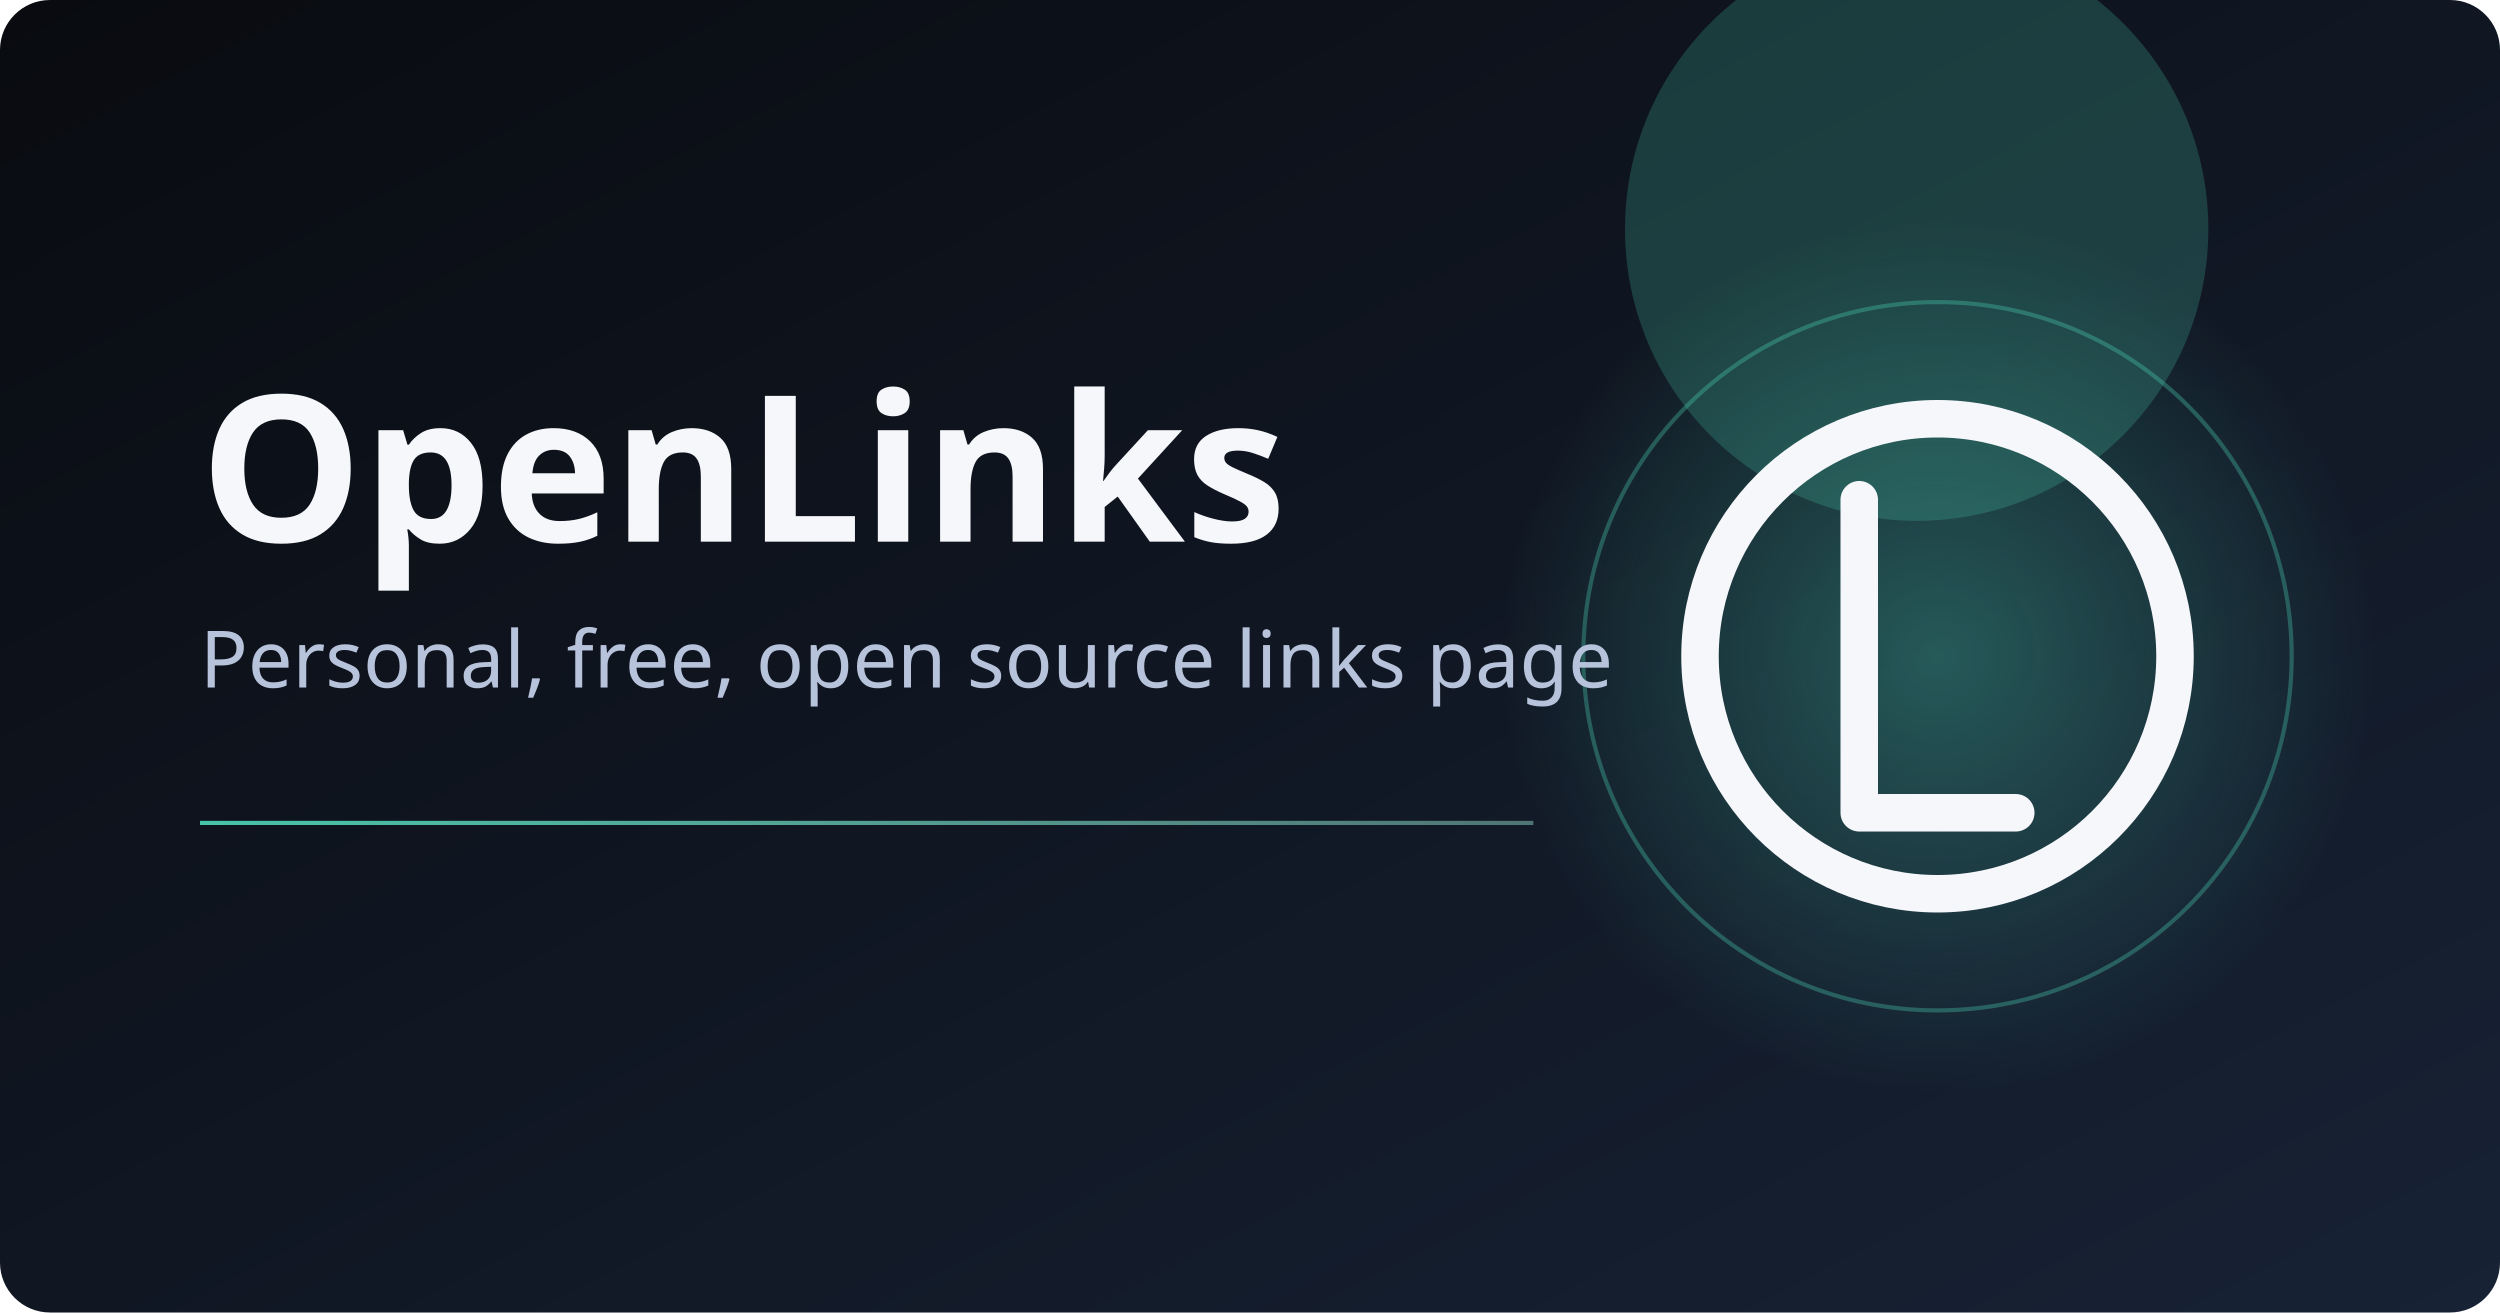
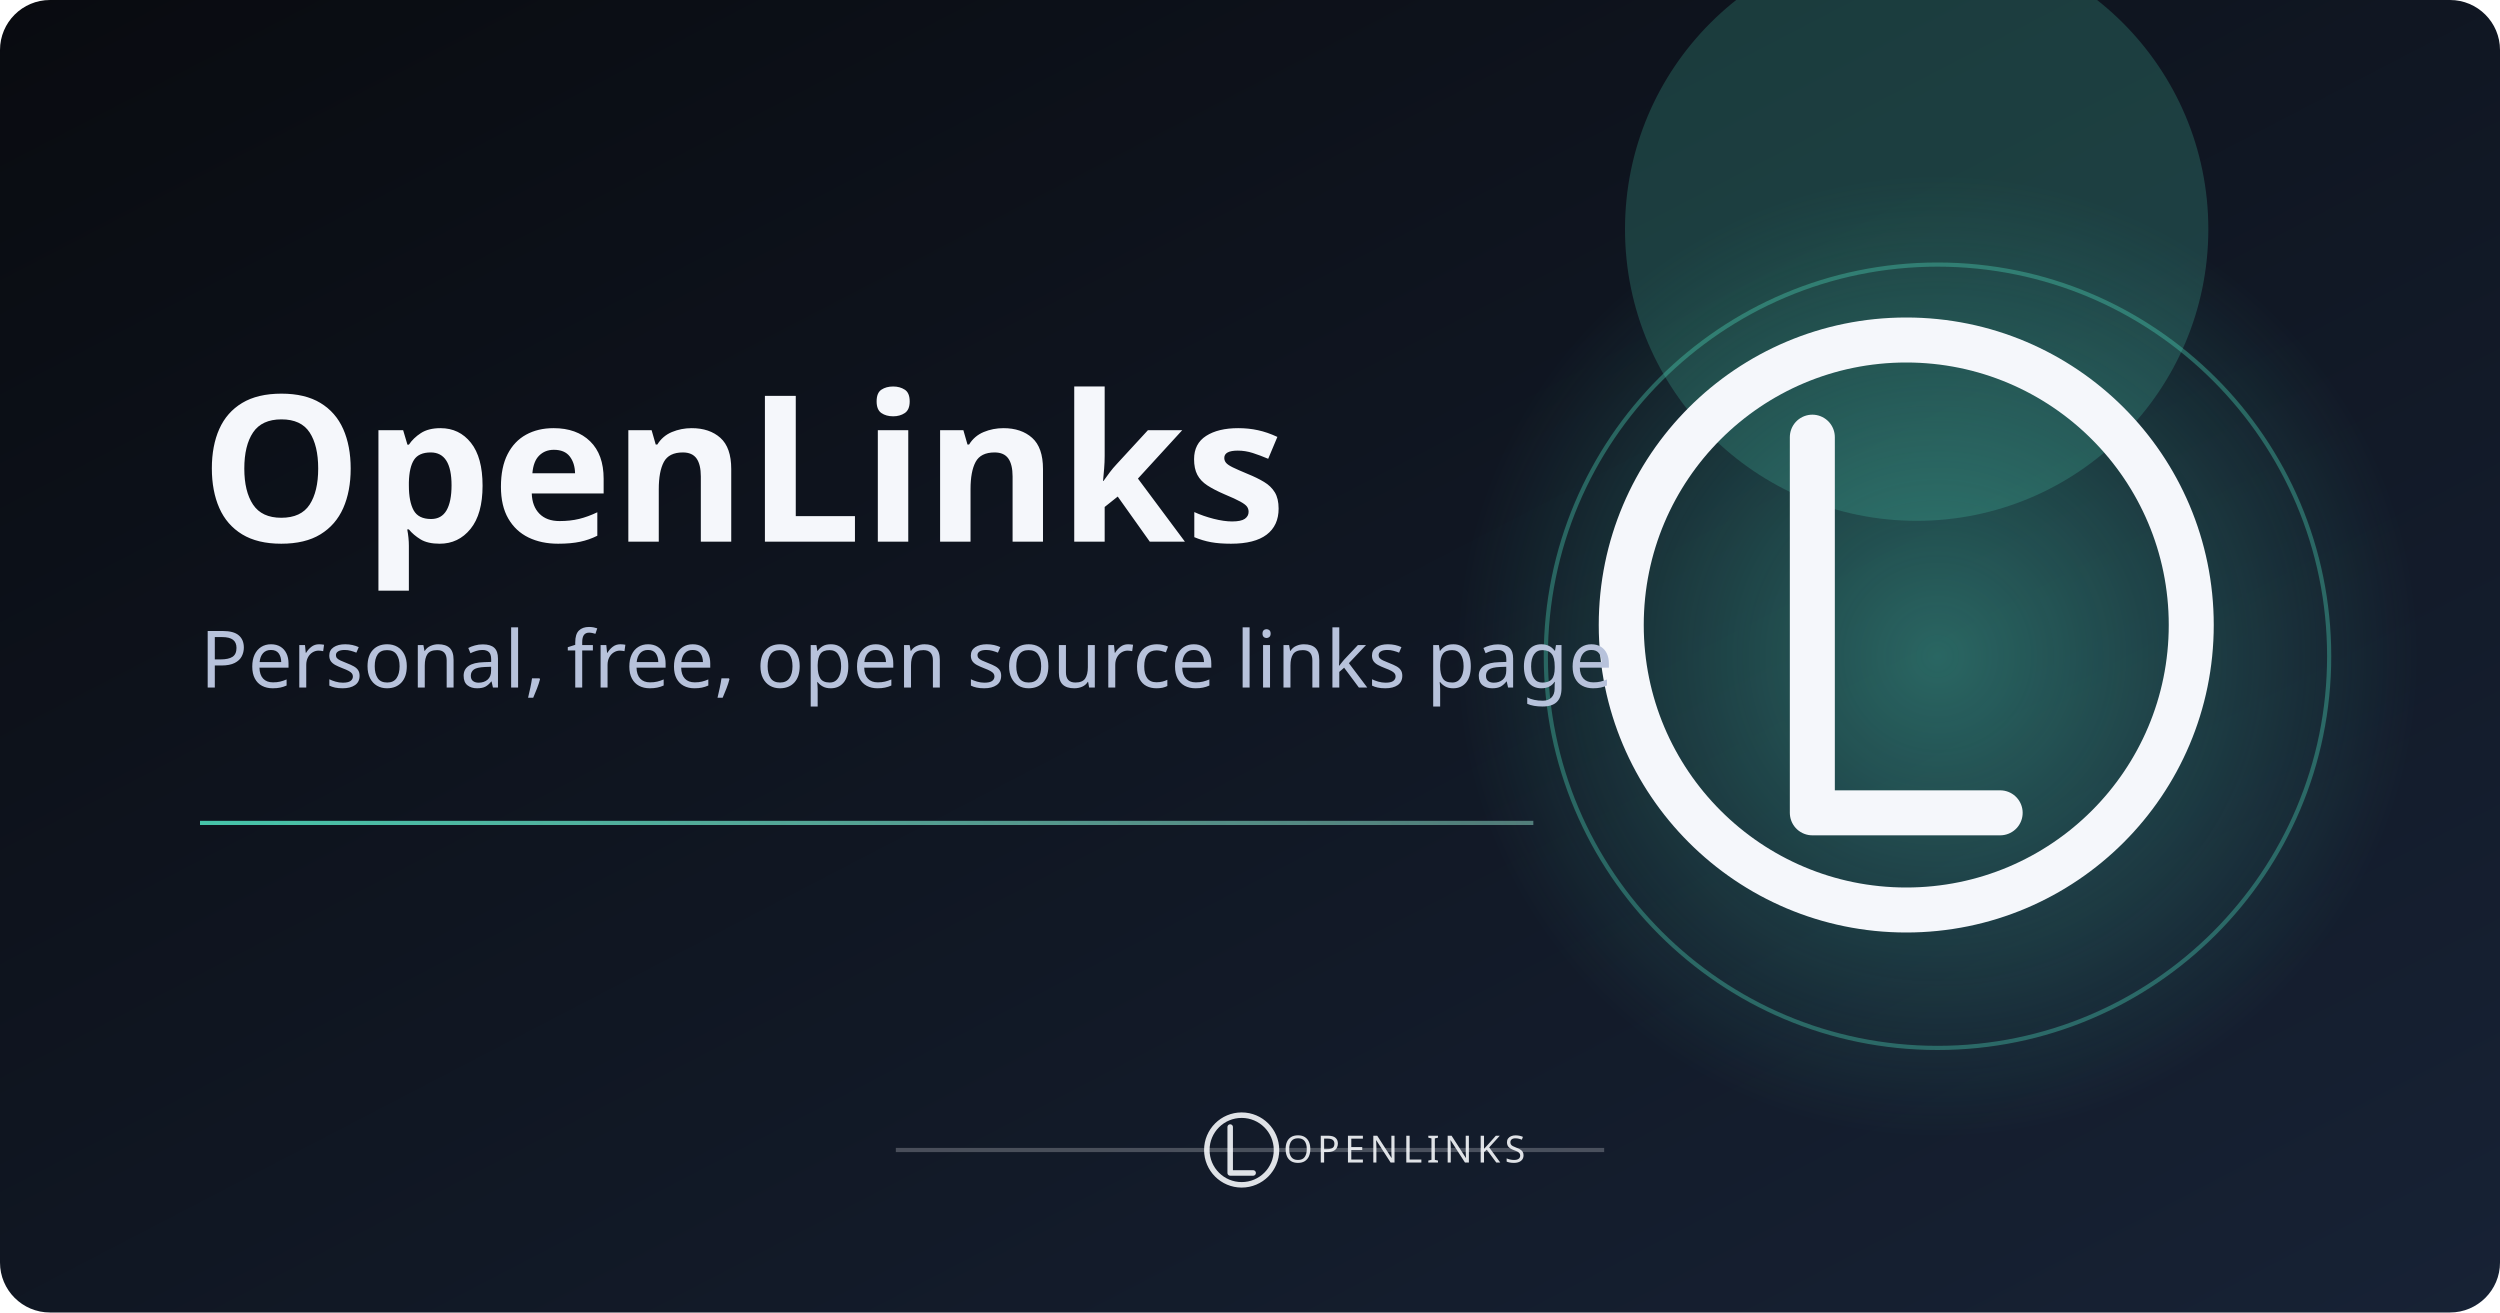
<svg xmlns="http://www.w3.org/2000/svg" width="1200" height="630" viewBox="0 0 1200 630" role="img" aria-labelledby="title desc">
  <defs>
    <linearGradient id="bg" x1="0%" y1="0%" x2="100%" y2="100%">
      <stop offset="0%" stop-color="#090b10" />
      <stop offset="100%" stop-color="#172235" />
    </linearGradient>
    <radialGradient id="logoGlow" cx="50%" cy="50%" r="50%">
-       <stop offset="0%" stop-color="#50e3c2" stop-opacity="0.32" />
+       <stop offset="0%" stop-color="#50e3c2" stop-opacity="0.38" />
      <stop offset="100%" stop-color="#50e3c2" stop-opacity="0" />
    </radialGradient>
    <linearGradient id="accentLine" x1="0%" y1="0%" x2="100%" y2="0%">
      <stop offset="0%" stop-color="#50e3c2" stop-opacity="0.85" />
-       <stop offset="100%" stop-color="#a7ffe6" stop-opacity="0.4" />
+       <stop offset="100%" stop-color="#a7ffe6" stop-opacity="0.42" />
    </linearGradient>
  </defs>
  <rect width="1200" height="630" fill="url(#bg)" rx="24" />
  <circle cx="920" cy="110" r="140" fill="#50e3c2" fill-opacity="0.2" />
-   <circle cx="930" cy="315" r="210" fill="url(#logoGlow)" />
-   <circle cx="930" cy="315" r="170" fill="none" stroke="#50e3c2" stroke-opacity="0.3" stroke-width="2" />
-   <g transform="translate(780 165) scale(3)">
+   <circle cx="930" cy="315" r="230" fill="url(#logoGlow)" />
+   <circle cx="930" cy="315" r="188" fill="none" stroke="#50e3c2" stroke-opacity="0.34" stroke-width="2" />
+   <g transform="translate(735 120) scale(3.6)">
    <circle cx="50" cy="50" r="38" fill="none" stroke="#f5f7fb" stroke-width="6" />
    <path d="M37.478 24.956 V75.044 H62.522" fill="none" stroke="#f5f7fb" stroke-width="6" stroke-linecap="round" stroke-linejoin="round" />
  </g>
  <g fill="#f5f7fb">
    <text x="96" y="260" font-size="98" font-family="'Space Grotesk', 'Avenir Next', sans-serif" font-weight="700">OpenLinks</text>
    <text x="96" y="330" font-size="38" font-family="'Manrope', 'Segoe UI', sans-serif" fill="#b7c2db">
      Personal, free, open source links page
    </text>
  </g>
  <rect x="96" y="394" width="640" height="2" fill="url(#accentLine)" />
+   <g transform="translate(600 552)">
+     <rect x="-170" y="-1" width="340" height="2" fill="#f5f7fb" fill-opacity="0.24" />
+     <g transform="translate(-26 -22) scale(0.44)">
+       <circle cx="50" cy="50" r="38" fill="none" stroke="#f5f7fb" stroke-opacity="0.9" stroke-width="6" />
+       <path d="M37.478 24.956 V75.044 H62.522" fill="none" stroke="#f5f7fb" stroke-opacity="0.9" stroke-width="6" stroke-linecap="round" stroke-linejoin="round" />
+     </g>
+     <text x="16" y="6" font-size="18" letter-spacing="0.12em" font-family="'Space Grotesk', 'Avenir Next', sans-serif" fill="#f5f7fb" fill-opacity="0.9">OPENLINKS</text>
+   </g>
</svg>
